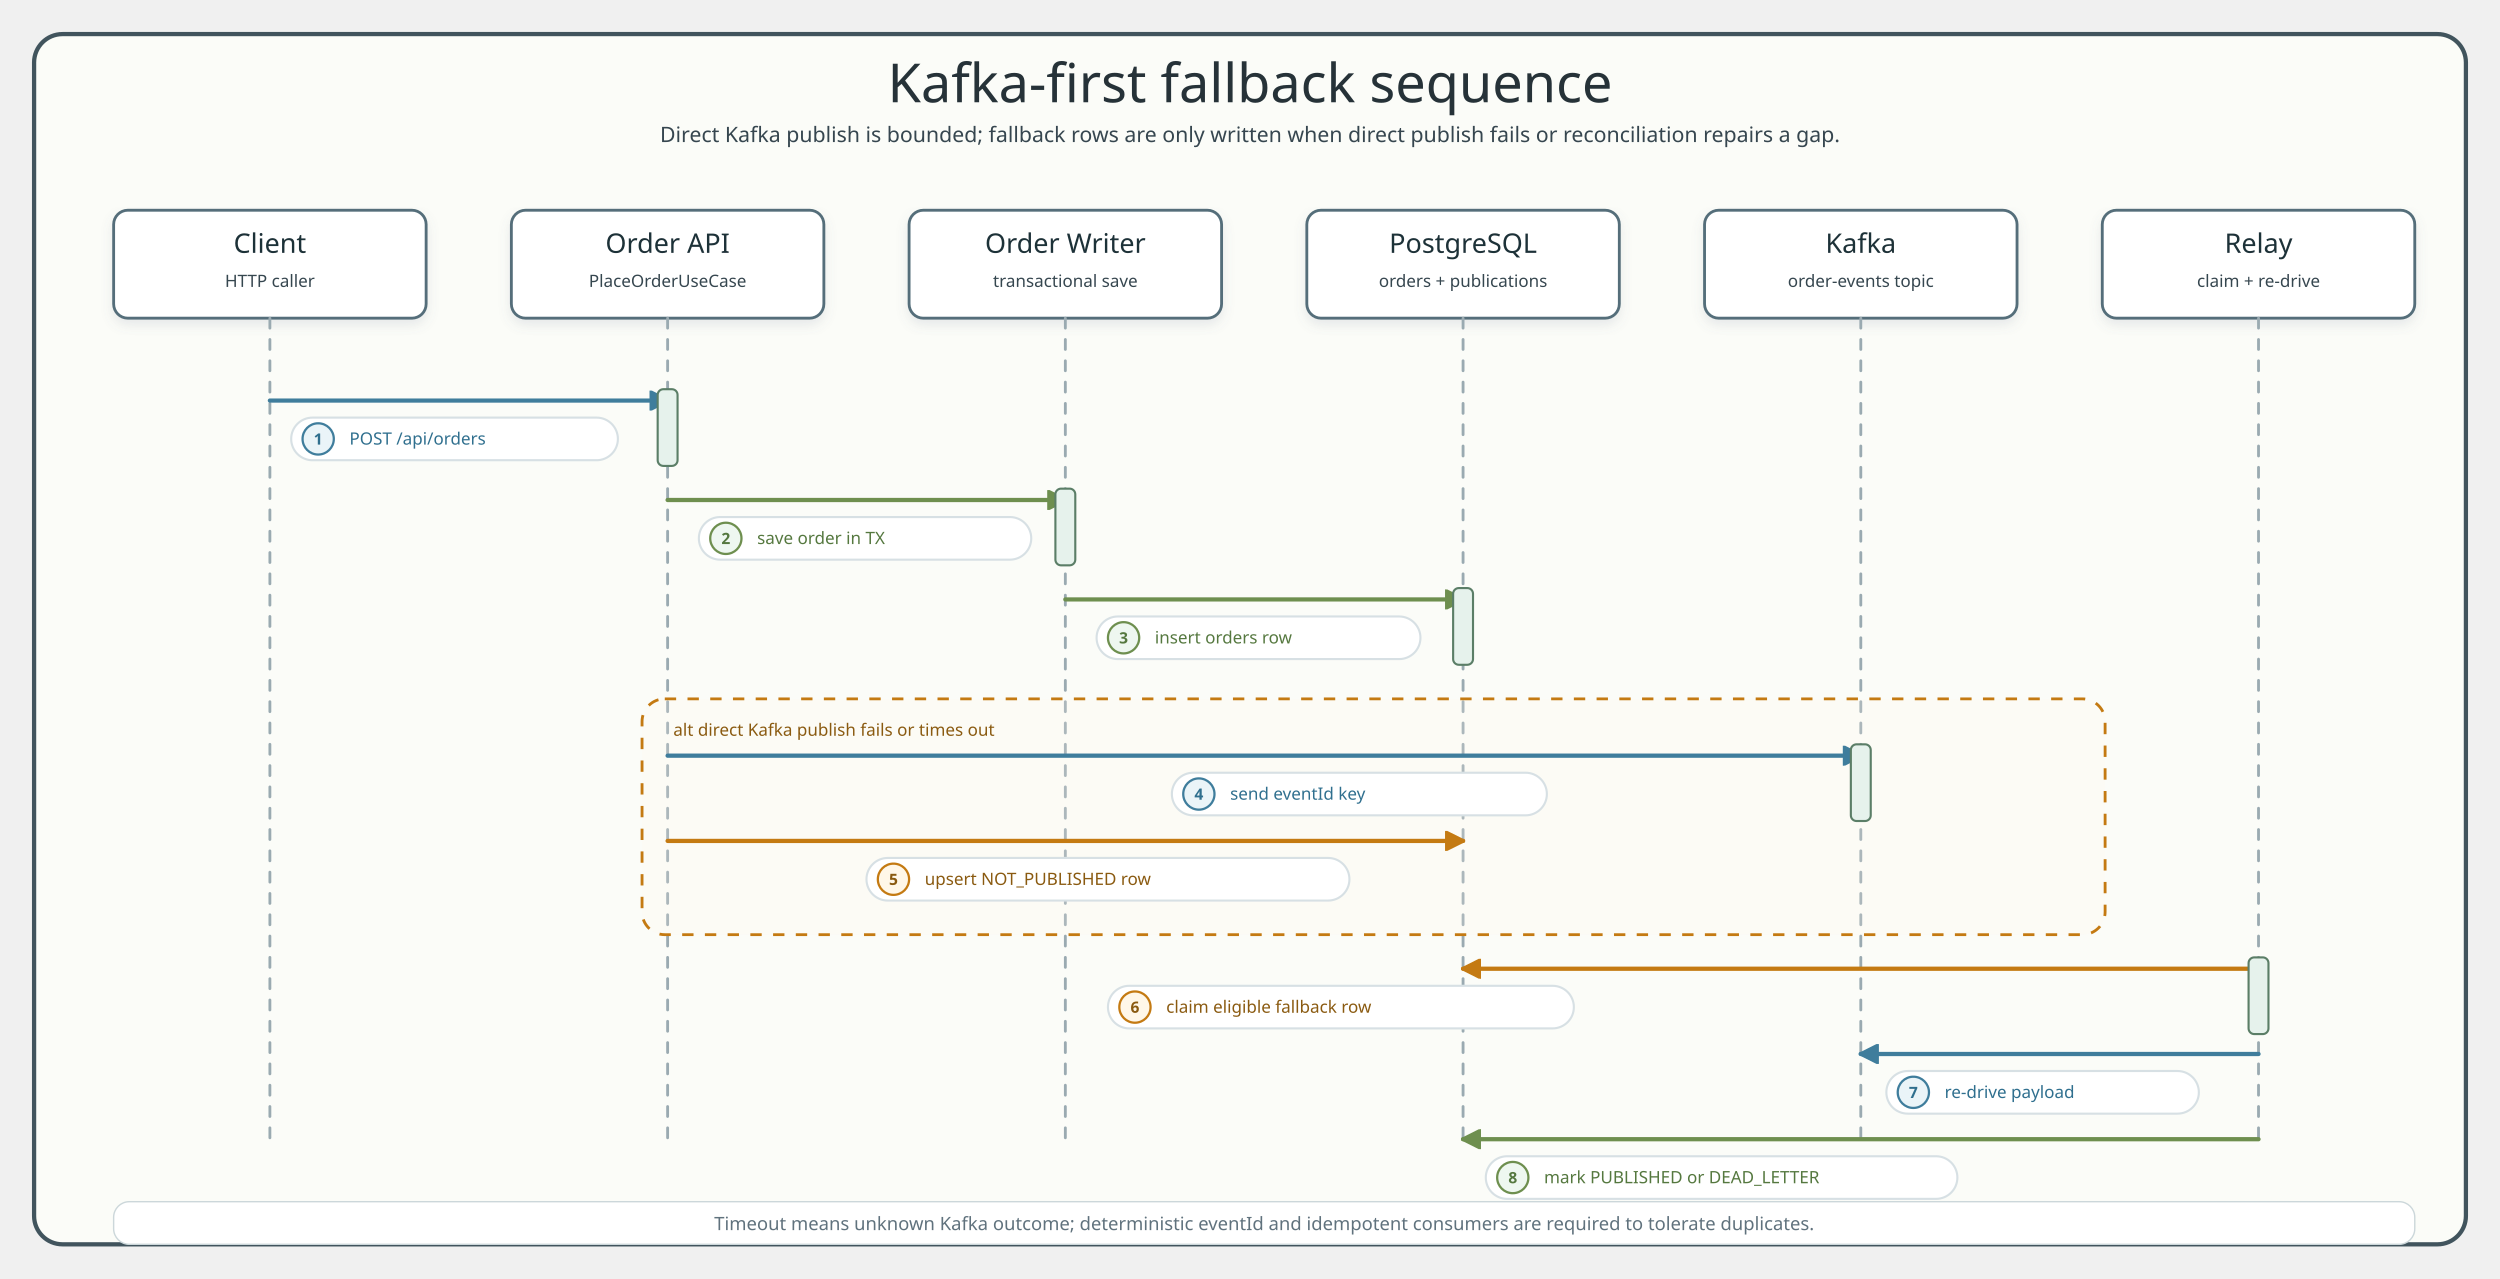
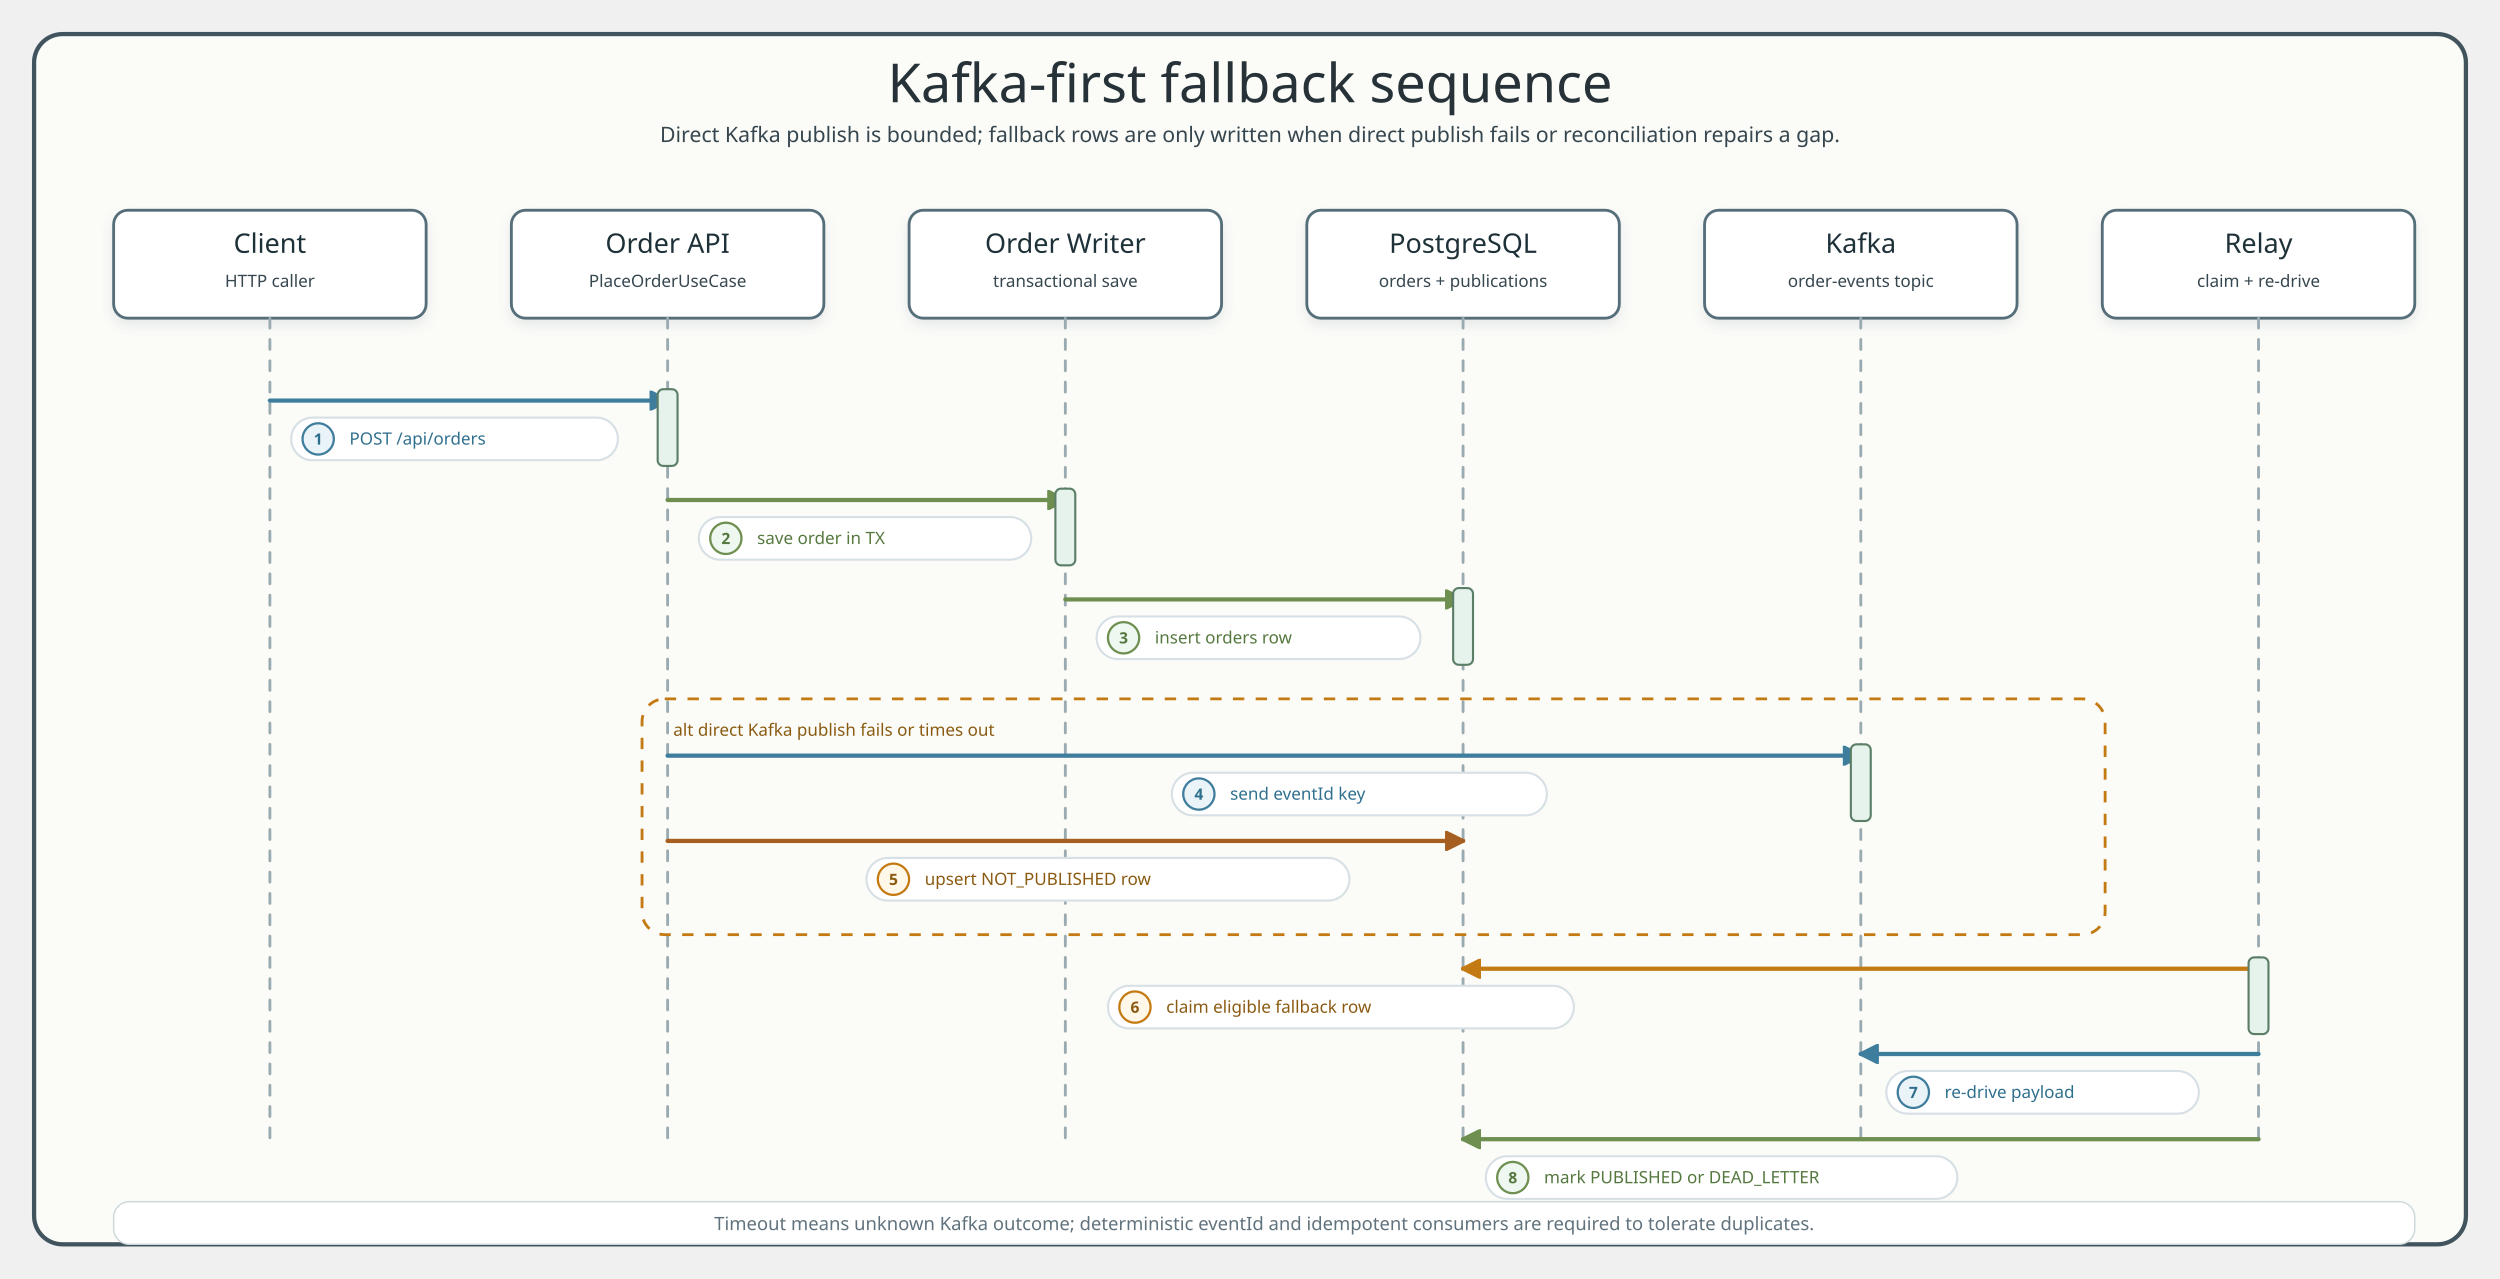
<svg xmlns="http://www.w3.org/2000/svg" width="1760" height="900" viewBox="0 0 1760 900" role="img" aria-labelledby="title desc">
  <defs>
    <filter id="shadow" x="-8%" y="-8%" width="116%" height="124%">
      <feDropShadow dx="0" dy="4" stdDeviation="4" flood-color="#64748B" flood-opacity="0.14" />
    </filter>
    <marker id="arrow-call" viewBox="0 0 10 10" markerWidth="14" markerHeight="14" refX="9" refY="5" orient="auto" markerUnits="userSpaceOnUse">
      <path d="M 0 0 L 10 5 L 0 10 Z" fill="#3F7D9C" stroke="#3F7D9C" stroke-dasharray="none" style="stroke-dasharray:none" />
    </marker>
    <marker id="arrow-work" viewBox="0 0 10 10" markerWidth="14" markerHeight="14" refX="9" refY="5" orient="auto" markerUnits="userSpaceOnUse">
      <path d="M 0 0 L 10 5 L 0 10 Z" fill="#6E8F4F" stroke="#6E8F4F" stroke-dasharray="none" style="stroke-dasharray:none" />
    </marker>
    <marker id="arrow-warn" viewBox="0 0 10 10" markerWidth="14" markerHeight="14" refX="9" refY="5" orient="auto" markerUnits="userSpaceOnUse">
      <path d="M 0 0 L 10 5 L 0 10 Z" fill="#C47A12" stroke="#C47A12" stroke-dasharray="none" style="stroke-dasharray:none" />
    </marker>
+     <marker id="arrow-alt-warn" viewBox="0 0 10 10" markerWidth="14" markerHeight="14" refX="9" refY="5" orient="auto" markerUnits="userSpaceOnUse">
+       <path d="M 0 0 L 10 5 L 0 10 Z" fill="#A65F20" stroke="#A65F20" stroke-dasharray="none" style="stroke-dasharray:none" />
+     </marker>
    <style>
-       .frame{fill:#FBFCF8;stroke:#41545D;stroke-width:3}.title{font-family:"Architects Daughter";font-size:38px;fill:#263238}.subtitle,.msg,.role,.footer{font-family:"Comic Mono";fill:#36464F}.subtitle{font-size:15px}.participant{font-family:"Architects Daughter";font-size:19px;fill:#1F3138}.role{font-size:12px}.lifeline{stroke:#9AAAB1;stroke-width:2;stroke-dasharray:7 8;stroke-linecap:round}.box{fill:#FFFFFF;stroke:#546E7A;stroke-width:2}.activation{fill:#E6F2EC;stroke:#5B7E67;stroke-width:1.5}.call,.work,.warn{fill:none;stroke-width:3;stroke-linecap:round;stroke-linejoin:round}.call{stroke:#3F7D9C;marker-end:url(#arrow-call)}.work{stroke:#6E8F4F;marker-end:url(#arrow-work)}.warn{stroke:#C47A12;marker-end:url(#arrow-warn)}.message-label{fill:#FFFFFF;stroke:#D7E0E4;stroke-width:1.5}.msg{font-size:12px}.badge{stroke-width:1.6}.callBadge{fill:#EAF4F8;stroke:#3F7D9C}.workBadge{fill:#EEF7F0;stroke:#6E8F4F}.warnBadge{fill:#FFF7E8;stroke:#C47A12}.badgeText{font-family:"Comic Mono";font-size:11px;font-weight:700}.callText{fill:#2F6F8E}.workText{fill:#55783F}.warnText{fill:#8A5A10}.region{fill:#FFF7ED;fill-opacity:.18;stroke:#C47A12;stroke-width:2;stroke-dasharray:8 8}.footer{font-size:13px;fill:#60727D}
+       .frame{fill:#FBFCF8;stroke:#41545D;stroke-width:3}.title{font-family:"Architects Daughter";font-size:38px;fill:#263238}.subtitle,.msg,.role,.footer{font-family:"Comic Mono";fill:#36464F}.subtitle{font-size:15px}.participant{font-family:"Architects Daughter";font-size:19px;fill:#1F3138}.role{font-size:12px}.lifeline{stroke:#9AAAB1;stroke-width:2;stroke-dasharray:7 8;stroke-linecap:round}.box{fill:#FFFFFF;stroke:#546E7A;stroke-width:2}.activation{fill:#E6F2EC;stroke:#5B7E67;stroke-width:1.5}.call,.work,.warn,.altWarn{fill:none;stroke-width:3;stroke-linecap:round;stroke-linejoin:round}.call{stroke:#3F7D9C;marker-end:url(#arrow-call)}.work{stroke:#6E8F4F;marker-end:url(#arrow-work)}.warn{stroke:#C47A12;marker-end:url(#arrow-warn)}.altWarn{stroke:#A65F20;marker-end:url(#arrow-alt-warn)}.message-label,.labelPill{fill:#FFFFFF;stroke:#D7E0E4;stroke-width:1.5}.msg{font-size:12px}.badge{stroke-width:1.6}.callBadge{fill:#EAF4F8;stroke:#3F7D9C}.workBadge{fill:#EEF7F0;stroke:#6E8F4F}.warnBadge{fill:#FFF7E8;stroke:#C47A12}.badgeText{font-family:"Comic Mono";font-size:11px;font-weight:700}.callText{fill:#2F6F8E}.workText{fill:#55783F}.warnText{fill:#8A5A10}.region{fill:none;fill-opacity:0;stroke:#C47A12;stroke-width:2;stroke-dasharray:8 8}.footer{font-size:13px;fill:#60727D}
    </style>
  </defs>
  <rect x="24" y="24" width="1712" height="852" rx="20" class="frame" />
  <text x="880" y="72" text-anchor="middle" class="title">Kafka-first fallback sequence</text>
  <text x="880" y="100" text-anchor="middle" class="subtitle">Direct Kafka publish is bounded; fallback rows are only written when direct publish fails or reconciliation repairs a gap.</text>
  <g filter="url(#shadow)">
    <rect x="80" y="148" width="220" height="76" rx="10" class="box" />
    <text x="190" y="178" text-anchor="middle" class="participant">Client</text>
    <text x="190" y="202" text-anchor="middle" class="role">HTTP caller</text>
  </g>
  <line x1="190" y1="224" x2="190" y2="806" class="lifeline" />
  <g filter="url(#shadow)">
    <rect x="360" y="148" width="220" height="76" rx="10" class="box" />
    <text x="470" y="178" text-anchor="middle" class="participant">Order API</text>
    <text x="470" y="202" text-anchor="middle" class="role">PlaceOrderUseCase</text>
  </g>
  <line x1="470" y1="224" x2="470" y2="806" class="lifeline" />
  <g filter="url(#shadow)">
    <rect x="640" y="148" width="220" height="76" rx="10" class="box" />
    <text x="750" y="178" text-anchor="middle" class="participant">Order Writer</text>
    <text x="750" y="202" text-anchor="middle" class="role">transactional save</text>
  </g>
  <line x1="750" y1="224" x2="750" y2="806" class="lifeline" />
  <g filter="url(#shadow)">
    <rect x="920" y="148" width="220" height="76" rx="10" class="box" />
    <text x="1030" y="178" text-anchor="middle" class="participant">PostgreSQL</text>
    <text x="1030" y="202" text-anchor="middle" class="role">orders + publications</text>
  </g>
  <line x1="1030" y1="224" x2="1030" y2="806" class="lifeline" />
  <g filter="url(#shadow)">
    <rect x="1200" y="148" width="220" height="76" rx="10" class="box" />
    <text x="1310" y="178" text-anchor="middle" class="participant">Kafka</text>
    <text x="1310" y="202" text-anchor="middle" class="role">order-events topic</text>
  </g>
  <line x1="1310" y1="224" x2="1310" y2="806" class="lifeline" />
  <g filter="url(#shadow)">
    <rect x="1480" y="148" width="220" height="76" rx="10" class="box" />
    <text x="1590" y="178" text-anchor="middle" class="participant">Relay</text>
    <text x="1590" y="202" text-anchor="middle" class="role">claim + re-drive</text>
  </g>
  <line x1="1590" y1="224" x2="1590" y2="806" class="lifeline" />
-   <rect x="205" y="294" width="230" height="30" rx="15" class="message-label" />
-   <circle cx="224" cy="309" r="11" class="badge callBadge" />
-   <text x="224" y="313" text-anchor="middle" class="badgeText callText">1</text>
+   <rect x="205" y="294" width="230" height="30" rx="15" class="label labelPill messageLabel" />
+   <circle cx="224" cy="309" r="11" class="badge num callBadge" />
+   <text x="224" y="313" text-anchor="middle" class="badgeText num callText">1</text>
  <text x="246" y="313" class="msg callText">POST /api/orders</text>
  <path d="M 190 282 L 470 282" class="call" />
  <rect x="463" y="274" width="14" height="54" rx="4" class="activation" />
-   <rect x="492" y="364" width="234" height="30" rx="15" class="message-label" />
-   <circle cx="511" cy="379" r="11" class="badge workBadge" />
-   <text x="511" y="383" text-anchor="middle" class="badgeText workText">2</text>
+   <rect x="492" y="364" width="234" height="30" rx="15" class="label labelPill messageLabel" />
+   <circle cx="511" cy="379" r="11" class="badge num workBadge" />
+   <text x="511" y="383" text-anchor="middle" class="badgeText num workText">2</text>
  <text x="533" y="383" class="msg workText">save order in TX</text>
  <path d="M 470 352 L 750 352" class="call work" />
  <rect x="743" y="344" width="14" height="54" rx="4" class="activation" />
-   <rect x="772" y="434" width="228" height="30" rx="15" class="message-label" />
-   <circle cx="791" cy="449" r="11" class="badge workBadge" />
-   <text x="791" y="453" text-anchor="middle" class="badgeText workText">3</text>
+   <rect x="772" y="434" width="228" height="30" rx="15" class="label labelPill messageLabel" />
+   <circle cx="791" cy="449" r="11" class="badge num workBadge" />
+   <text x="791" y="453" text-anchor="middle" class="badgeText num workText">3</text>
  <text x="813" y="453" class="msg workText">insert orders row</text>
  <path d="M 750 422 L 1030 422" class="call work" />
  <rect x="1023" y="414" width="14" height="54" rx="4" class="activation" />
-   <rect x="452" y="492" width="1030" height="166" rx="16" class="region" />
+   <rect x="452" y="492" width="1030" height="166" rx="16" class="region alt" />
  <text x="474" y="518" class="msg warnText">alt direct Kafka publish fails or times out</text>
-   <rect x="825" y="544" width="264" height="30" rx="15" class="message-label" />
-   <circle cx="844" cy="559" r="11" class="badge callBadge" />
-   <text x="844" y="563" text-anchor="middle" class="badgeText callText">4</text>
+   <rect x="825" y="544" width="264" height="30" rx="15" class="label labelPill messageLabel" />
+   <circle cx="844" cy="559" r="11" class="badge num callBadge" />
+   <text x="844" y="563" text-anchor="middle" class="badgeText num callText">4</text>
  <text x="866" y="563" class="msg callText">send eventId key</text>
  <path d="M 470 532 L 1310 532" class="call" />
  <rect x="1303" y="524" width="14" height="54" rx="4" class="activation" />
-   <rect x="610" y="604" width="340" height="30" rx="15" class="message-label" />
-   <circle cx="629" cy="619" r="11" class="badge warnBadge" />
-   <text x="629" y="623" text-anchor="middle" class="badgeText warnText">5</text>
+   <rect x="610" y="604" width="340" height="30" rx="15" class="label labelPill messageLabel" />
+   <circle cx="629" cy="619" r="11" class="badge num warnBadge" />
+   <text x="629" y="623" text-anchor="middle" class="badgeText num warnText">5</text>
  <text x="651" y="623" class="msg warnText">upsert NOT_PUBLISHED row</text>
-   <path d="M 470 592 L 1030 592" class="call warn" />
-   <rect x="780" y="694" width="328" height="30" rx="15" class="message-label" />
-   <circle cx="799" cy="709" r="11" class="badge warnBadge" />
-   <text x="799" y="713" text-anchor="middle" class="badgeText warnText">6</text>
+   <path d="M 470 592 L 1030 592" class="altWarn" />
+   <rect x="780" y="694" width="328" height="30" rx="15" class="label labelPill messageLabel" />
+   <circle cx="799" cy="709" r="11" class="badge num warnBadge" />
+   <text x="799" y="713" text-anchor="middle" class="badgeText num warnText">6</text>
  <text x="821" y="713" class="msg warnText">claim eligible fallback row</text>
  <path d="M 1590 682 L 1030 682" class="call warn" />
  <rect x="1583" y="674" width="14" height="54" rx="4" class="activation" />
-   <rect x="1328" y="754" width="220" height="30" rx="15" class="message-label" />
-   <circle cx="1347" cy="769" r="11" class="badge callBadge" />
-   <text x="1347" y="773" text-anchor="middle" class="badgeText callText">7</text>
+   <rect x="1328" y="754" width="220" height="30" rx="15" class="label labelPill messageLabel" />
+   <circle cx="1347" cy="769" r="11" class="badge num callBadge" />
+   <text x="1347" y="773" text-anchor="middle" class="badgeText num callText">7</text>
  <text x="1369" y="773" class="msg callText">re-drive payload</text>
  <path d="M 1590 742 L 1310 742" class="call" />
-   <rect x="1046" y="814" width="332" height="30" rx="15" class="message-label" />
-   <circle cx="1065" cy="829" r="11" class="badge workBadge" />
-   <text x="1065" y="833" text-anchor="middle" class="badgeText workText">8</text>
+   <rect x="1046" y="814" width="332" height="30" rx="15" class="label labelPill messageLabel" />
+   <circle cx="1065" cy="829" r="11" class="badge num workBadge" />
+   <text x="1065" y="833" text-anchor="middle" class="badgeText num workText">8</text>
  <text x="1087" y="833" class="msg workText">mark PUBLISHED or DEAD_LETTER</text>
  <path d="M 1590 802 L 1030 802" class="call work" />
  <rect x="80" y="846" width="1620" height="30" rx="11" fill="#FFFFFF" stroke="#CCD7DA" />
  <text x="890" y="866" text-anchor="middle" class="footer">Timeout means unknown Kafka outcome; deterministic eventId and idempotent consumers are required to tolerate duplicates.</text>
</svg>
